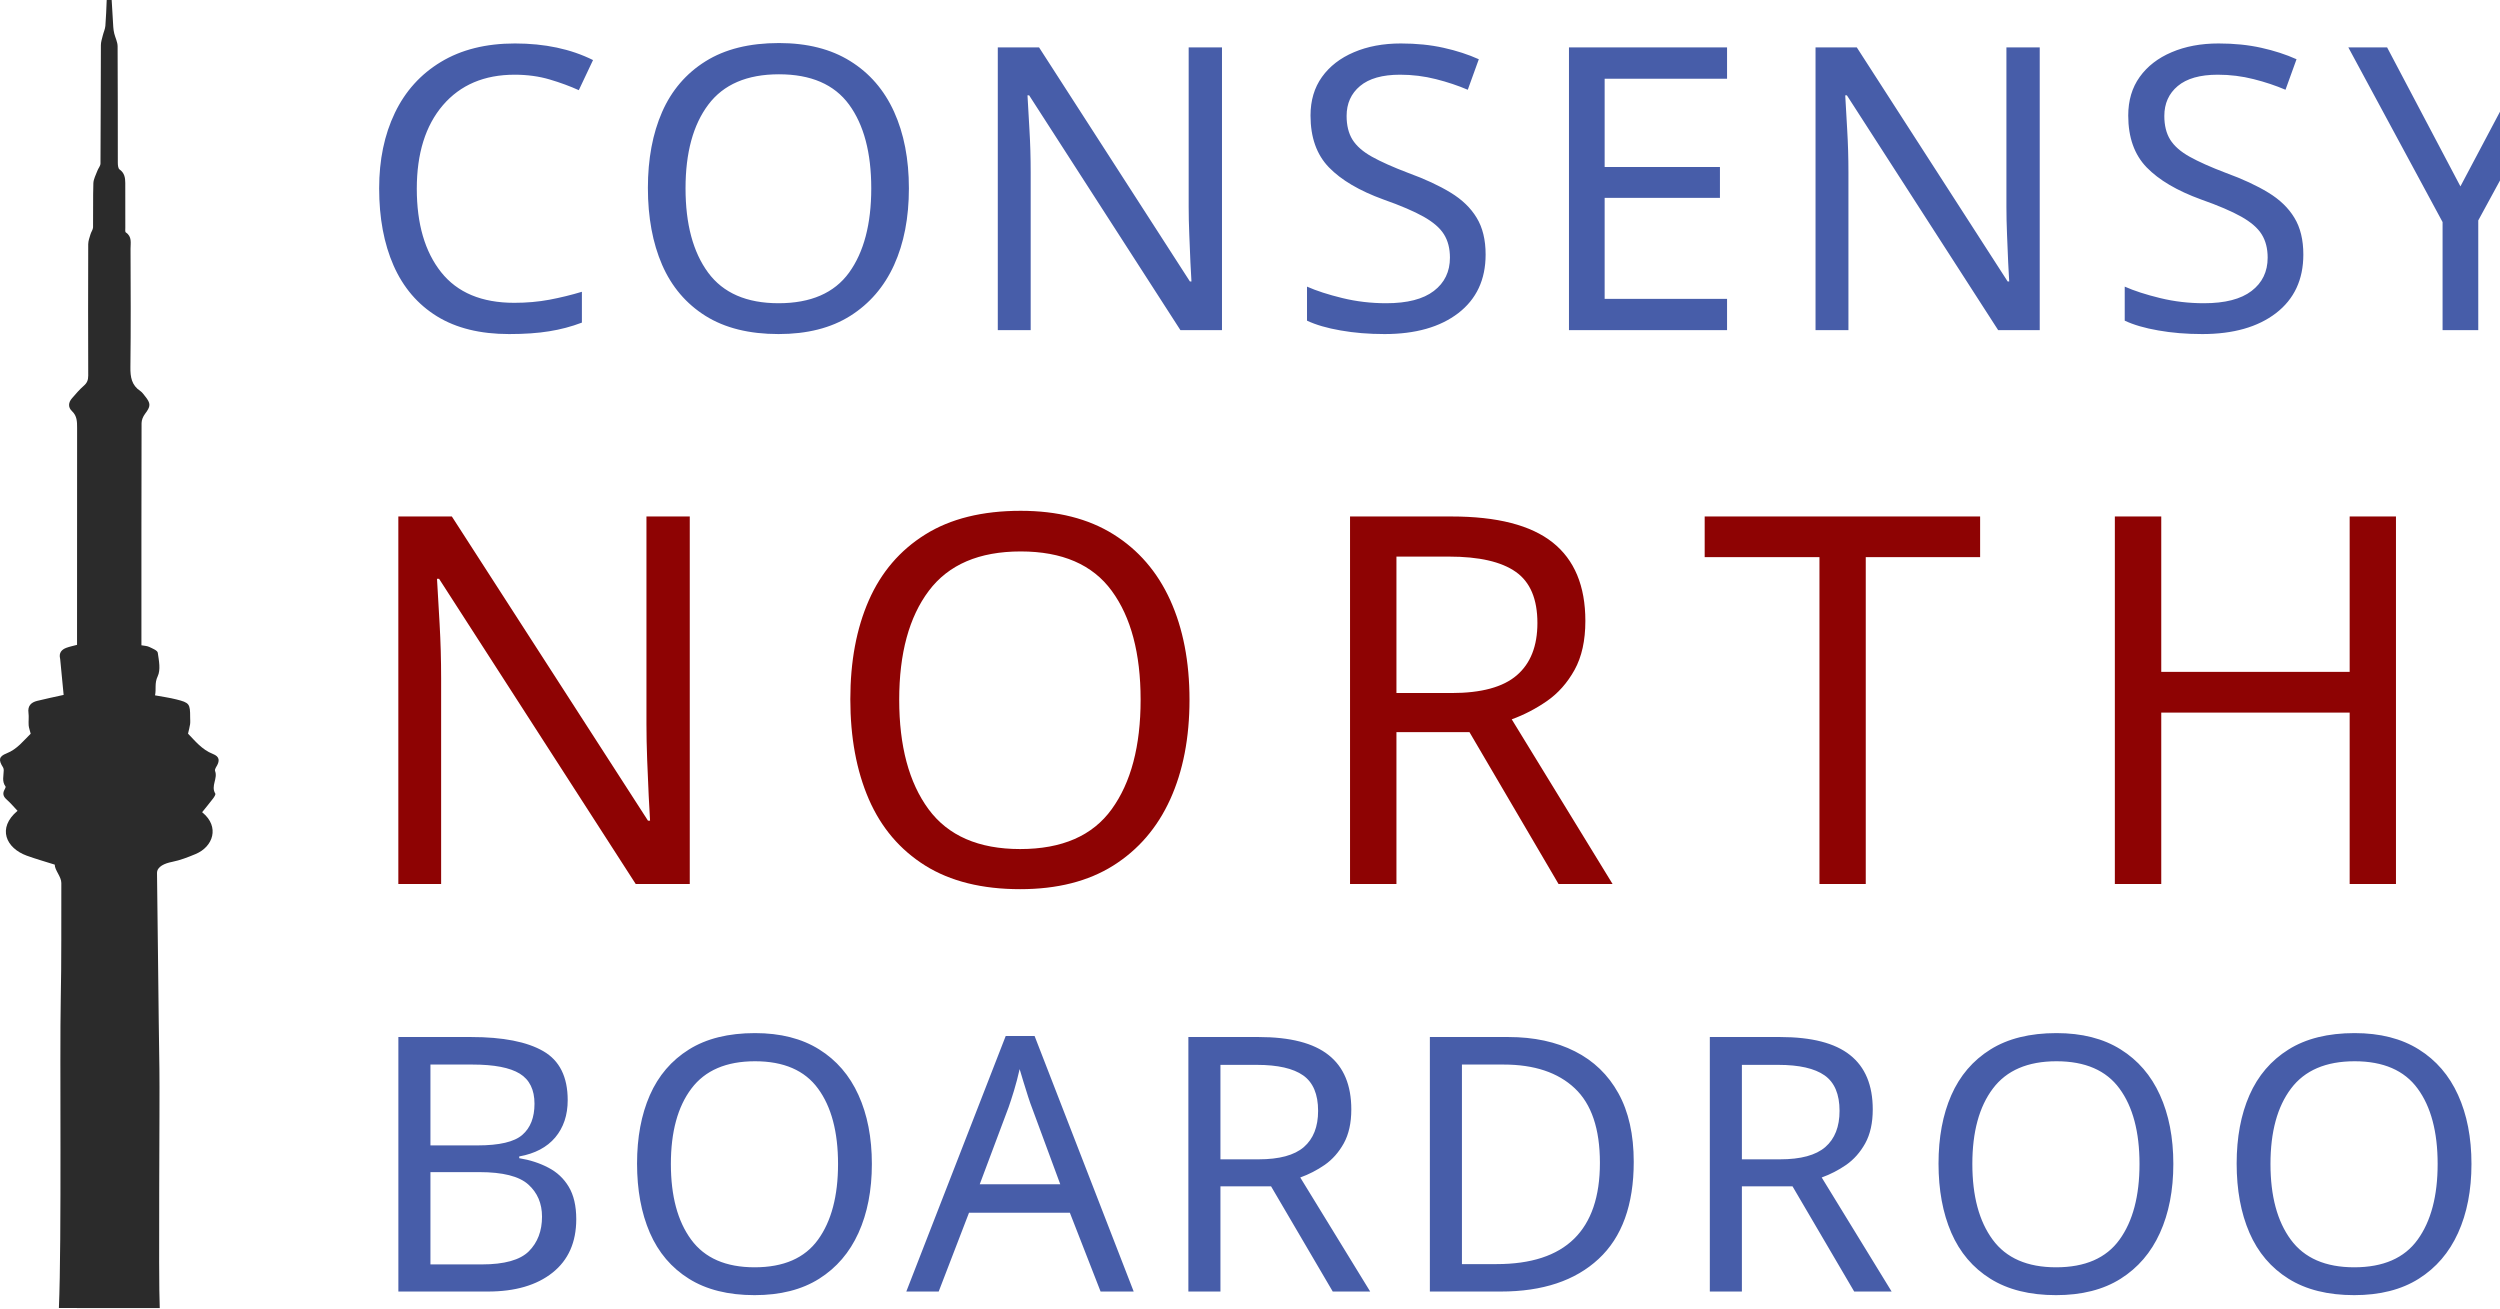
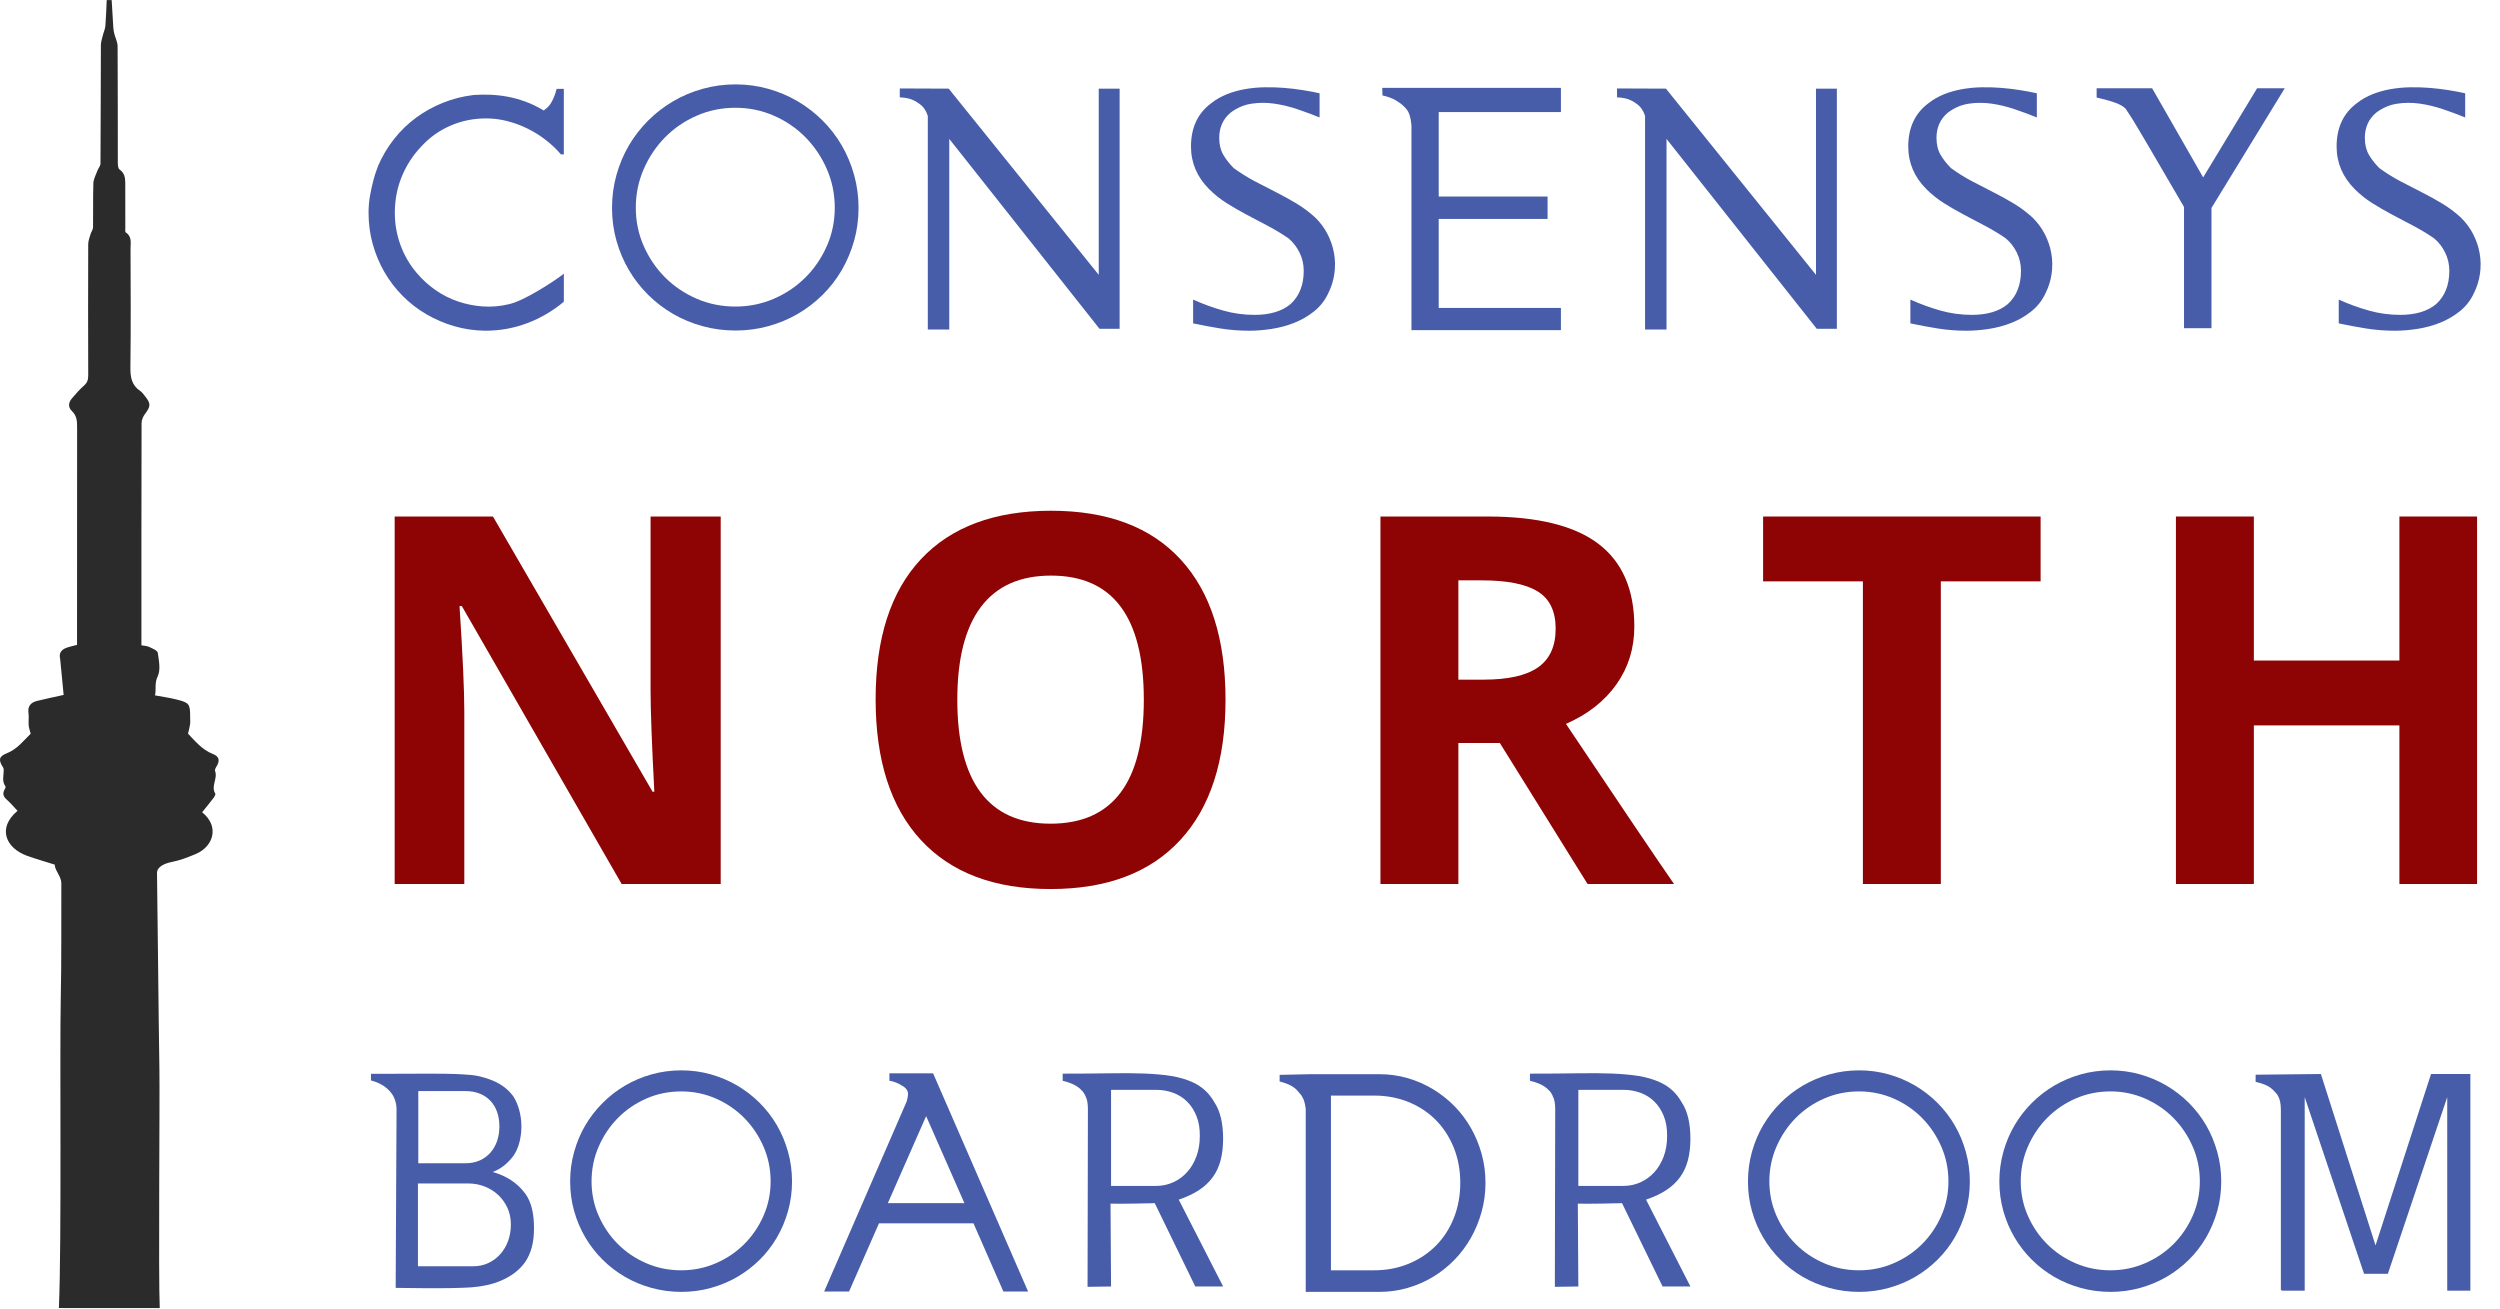
<svg xmlns="http://www.w3.org/2000/svg" version="1.1" id="Layer_1" x="0px" y="0px" width="378.793px" height="198.189px" viewBox="0 0 378.793 198.189" enable-background="new 0 0 378.793 198.189" xml:space="preserve">
-   <text transform="matrix(1 0 0 1 52.792 133.9434)" fill="#8E0303" font-family="'OpenSans-Bold'" font-size="78" letter-spacing="12">NORTH</text>
+   <g enable-background="new    ">
+     <path fill="#8E0303" d="M109.197,133.943H94.191L69.969,91.82h-0.343c0.482,7.439,0.724,12.746,0.724,15.92v26.203H59.8V78.261   h14.892l24.185,41.704h0.267c-0.381-7.236-0.571-12.353-0.571-15.349V78.261h10.626V133.943z" />
+     <path fill="#8E0303" d="M185.687,106.026c0,9.217-2.285,16.301-6.855,21.252s-11.121,7.427-19.652,7.427   s-15.082-2.476-19.652-7.427s-6.855-12.061-6.855-21.328s2.291-16.345,6.875-21.233c4.583-4.887,11.153-7.331,19.709-7.331   c8.556,0,15.101,2.463,19.633,7.389S185.687,96.784,185.687,106.026z M145.049,106.026c0,6.221,1.181,10.905,3.542,14.054   s5.89,4.723,10.588,4.723c9.42,0,14.13-6.259,14.13-18.776c0-12.543-4.685-18.814-14.054-18.814c-4.698,0-8.24,1.581-10.626,4.741   C146.243,95.115,145.049,99.805,145.049,106.026z" />
+     <path fill="#8E0303" d="M220.968,112.577v21.366h-11.807V78.261h16.225c7.565,0,13.165,1.378,16.796,4.133   s5.446,6.938,5.446,12.549c0,3.275-0.901,6.189-2.704,8.74c-1.803,2.553-4.355,4.552-7.655,5.999   c8.379,12.518,13.838,20.604,16.377,24.261h-13.102l-13.292-21.366H220.968z M220.968,102.979h3.809   c3.732,0,6.487-0.622,8.265-1.866s2.666-3.199,2.666-5.865c0-2.641-0.908-4.52-2.723-5.637c-1.816-1.117-4.628-1.676-8.437-1.676   h-3.58V102.979z" />
+     <path fill="#8E0303" d="M294.067,133.943h-11.807V88.088h-15.12v-9.826h42.047v9.826h-15.12V133.943z" />
+     <path fill="#8E0303" d="M375.317,133.943H363.55v-24.032h-22.052v24.032h-11.807V78.261h11.807v21.823h22.052V78.261h11.768   V133.943z" />
+   </g>
  <g>
-     <path fill="#2B2B2B" d="M8.923,198.189c0.438-10.178,0.108-38.386,0.283-46.833c0.123-5.854,0.064-11.714,0.086-17.571   c0.001-0.962-0.999-1.924-0.999-2.779c-1.518-0.483-2.899-0.869-4.247-1.36c-3.112-1.134-4.537-4.161-1.389-6.794   c-0.545-0.57-1.058-1.186-1.648-1.709c-0.5-0.443-0.653-0.881-0.332-1.48c0.083-0.153,0.221-0.414,0.163-0.495   c-0.58-0.769-0.285-1.62-0.274-2.443c0.001-0.149-0.022-0.323-0.099-0.445c-0.719-1.115-0.66-1.663,0.526-2.129   c1.635-0.642,2.614-1.979,3.656-2.981c-0.128-0.522-0.277-0.898-0.307-1.278c-0.044-0.625,0.057-1.263-0.027-1.88   c-0.145-1.063,0.395-1.587,1.313-1.817c1.294-0.321,2.598-0.587,4.014-0.905c-0.172-1.786-0.349-3.62-0.526-5.453   c-0.002-0.033-0.012-0.061-0.019-0.092c-0.186-0.834,0.24-1.324,0.959-1.592c0.515-0.189,1.06-0.296,1.617-0.446   c0-0.438,0-0.812,0-1.187c0-10.555-0.005-21.111,0.01-31.668c0-0.952-0.001-1.832-0.779-2.563c-0.622-0.587-0.545-1.31-0.002-1.936   c0.572-0.659,1.143-1.335,1.798-1.907c0.5-0.432,0.669-0.877,0.667-1.526c-0.023-6.64-0.023-13.281,0-19.92   c0.002-0.506,0.205-1.018,0.349-1.514c0.103-0.36,0.378-0.697,0.383-1.043c0.037-2.225-0.025-4.45,0.048-6.672   c0.022-0.641,0.378-1.275,0.608-1.901c0.139-0.374,0.466-0.725,0.47-1.089c0.039-5.98,0.033-11.963,0.061-17.944   c0.002-0.482,0.167-0.966,0.284-1.446c0.121-0.496,0.355-0.979,0.397-1.479c0.109-1.298,0.14-2.604,0.2-3.908   c0.251,0,0.502,0,0.753,0C17,1.364,17.075,2.729,17.163,4.09c0.023,0.334,0.071,0.67,0.151,0.996   c0.16,0.642,0.501,1.277,0.505,1.923c0.04,5.886,0.02,11.773,0.033,17.661c0.003,0.344,0.042,0.849,0.26,1.003   c0.752,0.527,0.867,1.257,0.869,2.056c0.008,2.255,0.002,4.512,0.006,6.765c0.002,0.249-0.052,0.637,0.077,0.722   c0.966,0.631,0.711,1.604,0.715,2.47c0.02,5.982,0.057,11.967-0.021,17.947c-0.021,1.507,0.185,2.739,1.511,3.619   c0.276,0.185,0.477,0.495,0.695,0.76c0.917,1.132,0.881,1.544,0.005,2.704c-0.29,0.38-0.518,0.923-0.519,1.394   c-0.029,10.9-0.022,21.799-0.022,32.697c0,0.307,0,0.612,0,0.965c0.439,0.084,0.839,0.084,1.16,0.238   c0.489,0.238,1.265,0.532,1.318,0.893c0.174,1.186,0.458,2.593-0.014,3.57c-0.511,1.06-0.194,1.962-0.404,2.883   c1.143,0.212,2.195,0.357,3.22,0.614c2.003,0.501,2.104,0.665,2.104,2.726c0,0.345,0.038,0.696-0.009,1.033   c-0.063,0.448-0.191,0.889-0.315,1.432c1.066,1.09,2.098,2.417,3.758,3.071c1.053,0.415,1.11,1.049,0.462,2.062   c-0.092,0.146-0.177,0.382-0.122,0.52c0.446,1.137-0.673,2.281,0.033,3.425c0.08,0.132-0.156,0.511-0.316,0.724   c-0.537,0.706-1.105,1.387-1.681,2.106c-0.11-0.082-0.006-0.012,0.091,0.068c2.575,2.142,1.605,5.152-1.092,6.271   c-1.15,0.48-2.331,0.938-3.543,1.18c-1.067,0.211-2.303,0.691-2.288,1.699c0.144,9.892,0.206,19.786,0.362,29.673   c0.075,4.693-0.168,31.547,0.053,36.231" />
+     <path fill="#2B2B2B" d="M8.923,198.189c0.438-10.179,0.108-38.387,0.283-46.833c0.123-5.854,0.064-11.714,0.086-17.571   c0.001-0.962-0.999-1.924-0.999-2.779c-1.518-0.482-2.899-0.869-4.247-1.359c-3.112-1.135-4.537-4.161-1.389-6.794   c-0.545-0.57-1.058-1.187-1.648-1.709c-0.5-0.443-0.653-0.882-0.332-1.48c0.083-0.153,0.221-0.414,0.163-0.495   c-0.58-0.769-0.285-1.62-0.274-2.442c0.001-0.149-0.022-0.323-0.099-0.445c-0.719-1.115-0.66-1.663,0.526-2.129   c1.635-0.643,2.614-1.979,3.656-2.981c-0.128-0.521-0.277-0.897-0.307-1.277c-0.044-0.625,0.057-1.264-0.027-1.881   c-0.145-1.062,0.395-1.587,1.313-1.816c1.294-0.321,2.598-0.587,4.014-0.905c-0.172-1.786-0.349-3.62-0.526-5.453   c-0.002-0.033-0.012-0.061-0.019-0.092c-0.186-0.834,0.24-1.324,0.959-1.592c0.515-0.189,1.06-0.296,1.617-0.446   c0-0.438,0-0.812,0-1.187c0-10.556-0.005-21.111,0.01-31.668c0-0.952-0.001-1.832-0.779-2.563c-0.622-0.587-0.545-1.31-0.002-1.936   c0.572-0.659,1.143-1.335,1.798-1.907c0.5-0.432,0.669-0.877,0.667-1.526c-0.023-6.64-0.023-13.28,0-19.92   c0.002-0.506,0.205-1.018,0.349-1.514c0.103-0.36,0.378-0.697,0.383-1.043c0.037-2.226-0.025-4.45,0.048-6.672   c0.022-0.642,0.378-1.275,0.608-1.901c0.139-0.374,0.466-0.725,0.47-1.089c0.039-5.98,0.033-11.963,0.061-17.944   c0.002-0.481,0.167-0.966,0.284-1.445c0.121-0.496,0.355-0.979,0.397-1.479c0.109-1.298,0.14-2.604,0.2-3.908   c0.251,0,0.502,0,0.753,0c0.08,1.36,0.155,2.726,0.243,4.086c0.023,0.334,0.071,0.67,0.151,0.996   c0.16,0.643,0.501,1.277,0.505,1.923c0.04,5.887,0.02,11.773,0.033,17.661c0.003,0.345,0.042,0.85,0.26,1.003   c0.752,0.527,0.867,1.258,0.869,2.057c0.008,2.255,0.002,4.512,0.006,6.765c0.002,0.249-0.052,0.637,0.077,0.722   c0.966,0.632,0.711,1.604,0.715,2.471c0.02,5.981,0.057,11.967-0.021,17.946c-0.021,1.508,0.185,2.739,1.511,3.619   c0.276,0.186,0.477,0.495,0.695,0.761c0.917,1.132,0.881,1.544,0.005,2.703c-0.29,0.381-0.518,0.924-0.519,1.395   c-0.029,10.899-0.022,21.799-0.022,32.697c0,0.307,0,0.611,0,0.965c0.439,0.084,0.839,0.084,1.16,0.237   c0.489,0.238,1.265,0.532,1.318,0.894c0.174,1.186,0.458,2.593-0.014,3.57c-0.511,1.06-0.194,1.962-0.404,2.883   c1.143,0.212,2.195,0.356,3.22,0.613c2.003,0.502,2.104,0.665,2.104,2.727c0,0.345,0.038,0.696-0.009,1.033   c-0.063,0.447-0.191,0.889-0.315,1.432c1.066,1.09,2.098,2.417,3.758,3.071c1.053,0.415,1.11,1.049,0.462,2.062   c-0.092,0.146-0.177,0.382-0.122,0.521c0.446,1.137-0.673,2.28,0.033,3.425c0.08,0.132-0.156,0.511-0.316,0.724   c-0.537,0.706-1.105,1.388-1.681,2.106c-0.11-0.082-0.006-0.012,0.091,0.067c2.575,2.143,1.605,5.152-1.092,6.271   c-1.15,0.48-2.331,0.938-3.543,1.18c-1.067,0.211-2.303,0.691-2.288,1.699c0.144,9.892,0.206,19.786,0.362,29.673   c0.075,4.693-0.168,31.547,0.053,36.231" />
  </g>
-   <text transform="matrix(1 0 0 1 55.1255 195.6895)" fill="#475DA9" font-family="'Nooa-SemiReg'" font-size="54" letter-spacing="3">BOARDROOM</text>
-   <text transform="matrix(1 0 0 1 53.792 50.0225)" fill="#475DA9" font-family="'Nooa-SemiReg'" font-size="60" letter-spacing="4">CONSENSYS</text>
+   <g enable-background="new    ">
+     <path fill="#475DA9" d="M74.637,177.575c0.984,0.264,1.902,0.668,2.755,1.213c0.853,0.545,1.595,1.248,2.228,2.109   c0.457,0.65,0.787,1.406,0.989,2.268c0.202,0.861,0.303,1.837,0.303,2.927c0,1.107-0.115,2.079-0.343,2.914   c-0.229,0.835-0.563,1.577-1.002,2.228c-0.458,0.633-0.993,1.178-1.608,1.635c-0.616,0.457-1.279,0.84-1.991,1.147   s-1.459,0.545-2.241,0.711c-0.782,0.168-1.56,0.277-2.333,0.33c-0.387,0.018-0.835,0.039-1.345,0.066   c-0.51,0.025-1.183,0.044-2.017,0.053c-0.835,0.009-1.898,0.013-3.19,0.013s-2.923-0.018-4.891-0.053l0.132-26.974   c0-1.16-0.356-2.118-1.068-2.874s-1.648-1.283-2.808-1.582v-1.002c1.934,0,3.603-0.004,5.01-0.013   c1.406-0.009,2.614-0.014,3.625-0.014c1.011,0,1.846,0.005,2.505,0.014s1.213,0.021,1.661,0.039s0.808,0.035,1.081,0.053   c0.272,0.018,0.523,0.035,0.751,0.053c0.686,0.035,1.349,0.132,1.991,0.29c0.642,0.158,1.279,0.369,1.912,0.633   c0.615,0.264,1.182,0.593,1.701,0.989c0.518,0.395,0.971,0.865,1.358,1.41c0.369,0.58,0.659,1.257,0.87,2.03s0.32,1.573,0.33,2.399   c0.009,0.826-0.088,1.644-0.29,2.452c-0.202,0.809-0.514,1.512-0.936,2.109c-0.405,0.545-0.87,1.028-1.397,1.45   S75.27,177.346,74.637,177.575z M71.658,191.866c0.844,0,1.617-0.162,2.32-0.487c0.703-0.325,1.309-0.773,1.819-1.346   c0.51-0.57,0.905-1.238,1.187-2.004c0.281-0.764,0.422-1.604,0.422-2.518c0-0.896-0.171-1.723-0.514-2.479s-0.809-1.41-1.397-1.965   c-0.589-0.553-1.275-0.983-2.057-1.291c-0.782-0.308-1.622-0.462-2.518-0.462h-7.594v12.551H71.658z M63.378,176.257h7.066   c0.844,0,1.586-0.141,2.228-0.422c0.642-0.281,1.187-0.677,1.635-1.187s0.787-1.103,1.015-1.779   c0.228-0.677,0.343-1.402,0.343-2.176c0-0.809-0.115-1.543-0.343-2.201c-0.229-0.66-0.567-1.227-1.015-1.701   s-0.993-0.839-1.635-1.094c-0.642-0.255-1.384-0.383-2.228-0.383h-7.066V176.257z" />
+     <path fill="#475DA9" d="M103.25,162.177c1.53,0,3.012,0.202,4.446,0.606c1.434,0.403,2.771,0.971,4.011,1.699   c1.24,0.729,2.37,1.603,3.391,2.621c1.021,1.02,1.891,2.147,2.613,3.386c0.721,1.238,1.284,2.582,1.688,4.031   c0.405,1.449,0.607,2.946,0.607,4.491c0,1.563-0.202,3.062-0.607,4.492c-0.404,1.432-0.968,2.767-1.688,4.005   c-0.722,1.238-1.592,2.362-2.613,3.372c-1.021,1.011-2.151,1.875-3.391,2.596c-1.24,0.72-2.578,1.277-4.011,1.673   c-1.434,0.396-2.916,0.593-4.446,0.593c-1.565,0-3.07-0.197-4.513-0.593c-1.442-0.396-2.784-0.953-4.024-1.673   c-1.24-0.721-2.371-1.585-3.391-2.596c-1.021-1.01-1.896-2.134-2.626-3.372c-0.73-1.238-1.297-2.573-1.702-4.005   c-0.405-1.431-0.607-2.929-0.607-4.492c0-1.545,0.202-3.042,0.607-4.491c0.404-1.449,0.972-2.793,1.702-4.031   c0.73-1.238,1.605-2.366,2.626-3.386c1.02-1.019,2.15-1.892,3.391-2.621c1.24-0.729,2.582-1.296,4.024-1.699   C100.18,162.379,101.684,162.177,103.25,162.177z M103.223,192.472c1.847,0,3.594-0.355,5.239-1.068   c1.645-0.711,3.079-1.678,4.302-2.9c1.223-1.221,2.195-2.649,2.916-4.284c0.722-1.635,1.083-3.375,1.083-5.221   c0-1.863-0.361-3.621-1.083-5.273c-0.721-1.652-1.693-3.099-2.916-4.337c-1.223-1.24-2.657-2.22-4.302-2.94   s-3.392-1.081-5.239-1.081c-1.883,0-3.647,0.36-5.292,1.081s-3.079,1.7-4.302,2.94c-1.223,1.238-2.195,2.685-2.917,4.337   c-0.722,1.652-1.082,3.41-1.082,5.273c0,1.846,0.36,3.586,1.082,5.221c0.721,1.635,1.693,3.063,2.917,4.284   c1.223,1.223,2.657,2.189,4.302,2.9C99.576,192.117,101.34,192.472,103.223,192.472z" />
+     <path fill="#475DA9" d="M155.776,195.689h-3.744l-4.535-10.336H133.18l-4.535,10.336h-3.771l12.524-28.846   c0.053-0.229,0.096-0.431,0.132-0.606c0.035-0.176,0.053-0.325,0.053-0.448c0-0.562-0.334-1.011-1.002-1.345   c-0.211-0.141-0.426-0.255-0.646-0.343c-0.22-0.088-0.409-0.158-0.567-0.211c-0.211-0.07-0.413-0.114-0.606-0.132v-1.134h4.456   h2.162L155.776,195.689z M146.126,182.295l-5.801-13.184l-5.801,13.184H146.126z" />
+     <path fill="#475DA9" d="M185.325,194.925h-4.219l-6.144-12.63c-0.176,0.018-0.405,0.026-0.686,0.026   c-0.281,0-0.593,0.005-0.936,0.013c-0.343,0.01-0.712,0.019-1.107,0.027s-0.778,0.013-1.147,0.013   c-0.879,0.018-1.819,0.018-2.821,0l0.079,12.551l-3.56,0.053l0.053-26.868c0-0.721-0.075-1.283-0.224-1.688   c-0.149-0.404-0.321-0.738-0.514-1.002c-0.123-0.123-0.255-0.255-0.396-0.396c-0.141-0.141-0.326-0.285-0.554-0.435   c-0.229-0.149-0.514-0.295-0.857-0.436s-0.769-0.272-1.279-0.396v-1.081c2.725,0,5.098-0.018,7.119-0.053   c2.021-0.035,3.797-0.021,5.326,0.039c1.529,0.062,2.87,0.186,4.021,0.369c1.151,0.186,2.219,0.497,3.204,0.937   c0.703,0.316,1.332,0.726,1.885,1.226c0.554,0.502,1.032,1.112,1.437,1.833c0.439,0.65,0.769,1.441,0.989,2.373   c0.22,0.932,0.33,1.969,0.33,3.111c0,1.23-0.128,2.329-0.382,3.296c-0.255,0.967-0.655,1.824-1.2,2.57   c-0.545,0.748-1.239,1.398-2.083,1.951c-0.844,0.555-1.863,1.033-3.059,1.438L185.325,194.925z M175.2,179.684   c0.896,0,1.744-0.18,2.544-0.54c0.8-0.36,1.499-0.866,2.096-1.517c0.597-0.65,1.072-1.441,1.424-2.373   c0.352-0.932,0.527-1.969,0.527-3.111c0.017-1.143-0.149-2.153-0.501-3.032c-0.352-0.879-0.827-1.612-1.424-2.201   c-0.598-0.589-1.301-1.033-2.109-1.332c-0.809-0.299-1.661-0.448-2.558-0.448h-6.855v14.555H175.2z" />
+     <path fill="#475DA9" d="M208.967,162.757c1.493,0,2.926,0.198,4.297,0.593c1.371,0.396,2.654,0.954,3.85,1.675   s2.281,1.578,3.257,2.571s1.81,2.101,2.505,3.322c0.694,1.222,1.234,2.531,1.621,3.928c0.387,1.398,0.58,2.853,0.58,4.364   s-0.193,2.971-0.58,4.377s-0.927,2.725-1.621,3.955c-0.695,1.23-1.529,2.347-2.505,3.349s-2.062,1.863-3.257,2.584   s-2.479,1.279-3.85,1.674c-1.371,0.396-2.804,0.594-4.297,0.594H197.84v-27.686c-0.07-0.633-0.186-1.134-0.344-1.503   s-0.342-0.659-0.553-0.87c-0.123-0.141-0.247-0.285-0.369-0.436c-0.123-0.148-0.3-0.307-0.527-0.475   c-0.229-0.166-0.511-0.324-0.844-0.475c-0.334-0.148-0.774-0.294-1.318-0.435v-1.002l4.719-0.105h0.133H208.967z M208.201,192.472   c1.881,0,3.621-0.33,5.221-0.988c1.6-0.66,2.98-1.573,4.141-2.742s2.064-2.566,2.715-4.193c0.65-1.625,0.977-3.405,0.977-5.339   c0-1.916-0.326-3.683-0.977-5.3s-1.555-3.015-2.715-4.192s-2.541-2.092-4.141-2.742s-3.34-0.976-5.221-0.976h-6.539v20.725v5.748   H208.201z" />
+     <path fill="#475DA9" d="M256.128,194.925h-4.219l-6.144-12.63c-0.176,0.018-0.404,0.026-0.686,0.026s-0.594,0.005-0.936,0.013   c-0.344,0.01-0.713,0.019-1.107,0.027c-0.396,0.009-0.778,0.013-1.147,0.013c-0.88,0.018-1.819,0.018-2.821,0l0.079,12.551   l-3.56,0.053l0.053-26.868c0-0.721-0.075-1.283-0.225-1.688c-0.148-0.404-0.32-0.738-0.514-1.002   c-0.123-0.123-0.255-0.255-0.396-0.396c-0.142-0.141-0.325-0.285-0.554-0.435s-0.514-0.295-0.857-0.436   c-0.342-0.141-0.769-0.272-1.278-0.396v-1.081c2.725,0,5.098-0.018,7.119-0.053c2.021-0.035,3.797-0.021,5.326,0.039   c1.529,0.062,2.87,0.186,4.021,0.369c1.151,0.186,2.219,0.497,3.204,0.937c0.702,0.316,1.331,0.726,1.886,1.226   c0.553,0.502,1.031,1.112,1.437,1.833c0.438,0.65,0.769,1.441,0.989,2.373c0.219,0.932,0.329,1.969,0.329,3.111   c0,1.23-0.128,2.329-0.382,3.296c-0.256,0.967-0.656,1.824-1.2,2.57c-0.545,0.748-1.239,1.398-2.083,1.951   c-0.844,0.555-1.863,1.033-3.059,1.438L256.128,194.925z M246.003,179.684c0.896,0,1.744-0.18,2.544-0.54   c0.801-0.36,1.499-0.866,2.097-1.517c0.597-0.65,1.071-1.441,1.424-2.373c0.352-0.932,0.527-1.969,0.527-3.111   c0.017-1.143-0.149-2.153-0.501-3.032s-0.826-1.612-1.424-2.201s-1.301-1.033-2.109-1.332s-1.661-0.448-2.558-0.448h-6.855v14.555   H246.003z" />
+     <path fill="#475DA9" d="M281.707,162.177c1.531,0,3.013,0.202,4.447,0.606c1.434,0.403,2.771,0.971,4.011,1.699   c1.239,0.729,2.37,1.603,3.391,2.621c1.021,1.02,1.892,2.147,2.612,3.386s1.285,2.582,1.689,4.031s0.606,2.946,0.606,4.491   c0,1.563-0.202,3.062-0.606,4.492c-0.404,1.432-0.969,2.767-1.689,4.005s-1.592,2.362-2.612,3.372   c-1.021,1.011-2.151,1.875-3.391,2.596c-1.24,0.72-2.577,1.277-4.011,1.673c-1.435,0.396-2.916,0.593-4.447,0.593   c-1.564,0-3.069-0.197-4.512-0.593c-1.443-0.396-2.785-0.953-4.024-1.673c-1.24-0.721-2.37-1.585-3.391-2.596   c-1.021-1.01-1.896-2.134-2.626-3.372s-1.297-2.573-1.701-4.005c-0.405-1.431-0.607-2.929-0.607-4.492   c0-1.545,0.202-3.042,0.607-4.491c0.404-1.449,0.971-2.793,1.701-4.031s1.605-2.366,2.626-3.386   c1.021-1.019,2.15-1.892,3.391-2.621c1.239-0.729,2.581-1.296,4.024-1.699C278.638,162.379,280.143,162.177,281.707,162.177z    M281.682,192.472c1.847,0,3.594-0.355,5.238-1.068c1.645-0.711,3.079-1.678,4.303-2.9c1.223-1.221,2.194-2.649,2.916-4.284   c0.721-1.635,1.082-3.375,1.082-5.221c0-1.863-0.361-3.621-1.082-5.273c-0.722-1.652-1.693-3.099-2.916-4.337   c-1.224-1.24-2.658-2.22-4.303-2.94s-3.392-1.081-5.238-1.081c-1.883,0-3.647,0.36-5.293,1.081c-1.645,0.721-3.078,1.7-4.301,2.94   c-1.224,1.238-2.195,2.685-2.917,4.337s-1.082,3.41-1.082,5.273c0,1.846,0.36,3.586,1.082,5.221s1.693,3.063,2.917,4.284   c1.223,1.223,2.656,2.189,4.301,2.9C278.034,192.117,279.799,192.472,281.682,192.472z" />
+     <path fill="#475DA9" d="M319.799,162.177c1.53,0,3.012,0.202,4.446,0.606c1.434,0.403,2.771,0.971,4.011,1.699   c1.24,0.729,2.371,1.603,3.391,2.621c1.021,1.02,1.892,2.147,2.613,3.386c0.721,1.238,1.284,2.582,1.688,4.031   c0.405,1.449,0.606,2.946,0.606,4.491c0,1.563-0.201,3.062-0.606,4.492c-0.404,1.432-0.968,2.767-1.688,4.005   c-0.722,1.238-1.592,2.362-2.613,3.372c-1.02,1.011-2.15,1.875-3.391,2.596c-1.24,0.72-2.577,1.277-4.011,1.673   c-1.435,0.396-2.916,0.593-4.446,0.593c-1.565,0-3.07-0.197-4.513-0.593s-2.784-0.953-4.024-1.673   c-1.24-0.721-2.37-1.585-3.391-2.596c-1.02-1.01-1.895-2.134-2.625-3.372s-1.298-2.573-1.702-4.005   c-0.405-1.431-0.606-2.929-0.606-4.492c0-1.545,0.201-3.042,0.606-4.491c0.404-1.449,0.972-2.793,1.702-4.031   s1.605-2.366,2.625-3.386c1.021-1.019,2.15-1.892,3.391-2.621c1.24-0.729,2.582-1.296,4.024-1.699   C316.729,162.379,318.233,162.177,319.799,162.177z M319.772,192.472c1.847,0,3.594-0.355,5.239-1.068   c1.645-0.711,3.078-1.678,4.302-2.9c1.223-1.221,2.194-2.649,2.916-4.284s1.083-3.375,1.083-5.221c0-1.863-0.361-3.621-1.083-5.273   s-1.693-3.099-2.916-4.337c-1.224-1.24-2.657-2.22-4.302-2.94c-1.646-0.721-3.393-1.081-5.239-1.081   c-1.883,0-3.647,0.36-5.292,1.081s-3.079,1.7-4.302,2.94c-1.224,1.238-2.195,2.685-2.917,4.337   c-0.721,1.652-1.082,3.41-1.082,5.273c0,1.846,0.361,3.586,1.082,5.221c0.722,1.635,1.693,3.063,2.917,4.284   c1.223,1.223,2.657,2.189,4.302,2.9C316.125,192.117,317.89,192.472,319.772,192.472z" />
+     <path fill="#475DA9" d="M374.303,162.73v32.827h-3.506v-29.32L361.805,193h-3.611l-8.992-26.763v10.441v9.782v9.097h-3.506v-0.105   h-0.105v-27.158c0-0.738-0.07-1.313-0.211-1.728c-0.142-0.412-0.326-0.742-0.555-0.988c-0.123-0.123-0.254-0.259-0.395-0.408   c-0.142-0.149-0.321-0.299-0.541-0.449c-0.221-0.148-0.501-0.289-0.844-0.422c-0.343-0.131-0.77-0.259-1.279-0.382v-1.081   l9.889-0.105l8.279,25.972l8.41-25.972H374.303z" />
+   </g>
+   <g enable-background="new    ">
+     <path fill="#475DA9" d="M63.138,41.35c0.839,0.996,1.792,1.865,2.856,2.607c1.064,0.742,2.207,1.318,3.428,1.729   c1.22,0.41,2.476,0.659,3.765,0.747s2.588-0.024,3.896-0.337c0.605-0.137,1.293-0.391,2.065-0.762   c0.771-0.371,1.538-0.781,2.3-1.23s1.499-0.908,2.212-1.377c0.713-0.469,1.304-0.889,1.772-1.26v4.248   c-1.68,1.406-3.53,2.49-5.552,3.252s-4.136,1.143-6.343,1.143c-1.641-0.02-3.213-0.249-4.717-0.688   c-1.504-0.439-2.915-1.045-4.233-1.816s-2.515-1.699-3.589-2.783c-1.074-1.084-1.992-2.285-2.754-3.604s-1.353-2.734-1.772-4.248   c-0.42-1.514-0.63-3.091-0.63-4.731c0-0.938,0.078-1.826,0.234-2.666c0.156-0.84,0.322-1.592,0.498-2.256s0.341-1.191,0.498-1.582   c0.156-0.391,0.234-0.605,0.234-0.645c0.625-1.445,1.425-2.788,2.402-4.028c0.977-1.24,2.09-2.319,3.34-3.237   c1.25-0.918,2.607-1.67,4.072-2.256s2.998-0.977,4.6-1.172c0.781-0.059,1.611-0.073,2.49-0.044s1.772,0.127,2.681,0.293   s1.826,0.42,2.754,0.762c0.927,0.342,1.841,0.786,2.739,1.333c0.156-0.117,0.322-0.249,0.498-0.396s0.341-0.337,0.498-0.571   c0.156-0.234,0.317-0.532,0.483-0.894c0.166-0.361,0.327-0.835,0.483-1.421h1.084v9.932h-0.439c-0.664-0.781-1.431-1.509-2.3-2.183   c-0.869-0.674-1.792-1.25-2.769-1.729c-0.977-0.479-1.992-0.854-3.047-1.128s-2.12-0.41-3.193-0.41   c-1.953,0-3.775,0.371-5.464,1.113c-1.689,0.742-3.149,1.787-4.38,3.135c-1.27,1.328-2.256,2.847-2.959,4.556   s-1.055,3.54-1.055,5.493c0,1.699,0.288,3.335,0.864,4.907C61.267,38.719,62.083,40.12,63.138,41.35z" />
+     <path fill="#475DA9" d="M111.468,12.786c1.7,0,3.347,0.225,4.94,0.674c1.593,0.448,3.079,1.078,4.457,1.888   c1.378,0.811,2.634,1.781,3.768,2.913c1.133,1.132,2.101,2.386,2.902,3.762s1.427,2.869,1.876,4.479   c0.45,1.61,0.674,3.273,0.674,4.991c0,1.736-0.225,3.4-0.674,4.991s-1.075,3.073-1.876,4.449c-0.801,1.377-1.769,2.625-2.902,3.747   c-1.134,1.123-2.39,2.083-3.768,2.884c-1.378,0.8-2.864,1.42-4.457,1.858c-1.593,0.439-3.24,0.659-4.94,0.659   c-1.739,0-3.411-0.22-5.014-0.659c-1.604-0.438-3.094-1.059-4.472-1.858c-1.378-0.801-2.634-1.761-3.768-2.884   c-1.134-1.122-2.106-2.37-2.917-3.747c-0.812-1.376-1.441-2.858-1.891-4.449s-0.674-3.255-0.674-4.991   c0-1.718,0.225-3.381,0.674-4.991c0.45-1.609,1.08-3.103,1.891-4.479c0.811-1.376,1.783-2.63,2.917-3.762s2.39-2.103,3.768-2.913   c1.378-0.81,2.868-1.439,4.472-1.888C108.057,13.01,109.729,12.786,111.468,12.786z M111.438,46.448   c2.053,0,3.993-0.396,5.821-1.187c1.828-0.791,3.421-1.865,4.78-3.223c1.358-1.357,2.439-2.944,3.24-4.761   c0.802-1.816,1.203-3.75,1.203-5.801c0-2.07-0.401-4.023-1.203-5.859c-0.801-1.836-1.882-3.442-3.24-4.819   c-1.359-1.377-2.952-2.466-4.78-3.267c-1.828-0.801-3.768-1.201-5.821-1.201c-2.092,0-4.052,0.4-5.88,1.201   c-1.828,0.801-3.421,1.89-4.78,3.267c-1.358,1.377-2.439,2.983-3.24,4.819c-0.802,1.836-1.202,3.789-1.202,5.859   c0,2.051,0.4,3.984,1.202,5.801c0.801,1.816,1.882,3.403,3.24,4.761c1.359,1.357,2.952,2.432,4.78,3.223   C107.386,46.052,109.347,46.448,111.438,46.448z" />
+     <path fill="#475DA9" d="M169.642,49.817h-3.047l-22.764-28.77v28.887h-3.252V17.591c-0.137-0.488-0.371-0.938-0.703-1.348   c-0.293-0.332-0.723-0.654-1.289-0.967c-0.567-0.312-1.318-0.488-2.256-0.527v-1.348l7.412,0.029l22.734,28.213V13.43h3.164V49.817   z" />
+     <path fill="#475DA9" d="M199.939,17.796c-1.055-0.43-2.173-0.845-3.354-1.245c-1.183-0.4-2.358-0.684-3.53-0.85   s-2.324-0.161-3.457,0.015s-2.178,0.625-3.135,1.348c-0.586,0.488-1.021,1.055-1.304,1.699c-0.283,0.645-0.425,1.348-0.425,2.109   c0,1.016,0.205,1.875,0.615,2.578s0.938,1.377,1.582,2.021c1.015,0.742,2.061,1.396,3.135,1.963s2.153,1.123,3.237,1.67   s2.128,1.123,3.135,1.729c1.006,0.605,1.948,1.309,2.827,2.109c0.781,0.762,1.41,1.611,1.89,2.549   c0.479,0.938,0.806,1.909,0.981,2.915s0.19,2.026,0.044,3.062s-0.454,2.021-0.923,2.959c-0.508,1.094-1.221,2.007-2.139,2.739   s-1.919,1.313-3.003,1.743s-2.222,0.737-3.413,0.923s-2.324,0.278-3.398,0.278c-1.504,0-2.959-0.112-4.365-0.337   s-2.793-0.483-4.16-0.776v-3.604c1.523,0.684,3.051,1.24,4.585,1.67c1.533,0.43,3.11,0.645,4.731,0.645   c1.152,0,2.188-0.137,3.105-0.41s1.699-0.684,2.344-1.23c1.328-1.211,1.992-2.891,1.992-5.039c0-0.977-0.21-1.895-0.63-2.754   c-0.421-0.859-0.981-1.582-1.685-2.168c-0.996-0.684-2.031-1.309-3.105-1.875s-2.139-1.128-3.193-1.685s-2.07-1.143-3.047-1.758   c-0.977-0.615-1.865-1.323-2.666-2.124c-1.836-1.836-2.754-3.994-2.754-6.475c0-2.852,1.025-5.039,3.076-6.562   c0.722-0.566,1.519-1.021,2.388-1.362c0.869-0.342,1.777-0.596,2.725-0.762c0.947-0.166,1.923-0.259,2.93-0.278   c1.006-0.02,1.992,0.01,2.959,0.088s1.914,0.19,2.842,0.337c0.927,0.146,1.782,0.308,2.563,0.483V17.796z" />
+     <path fill="#475DA9" d="M236.507,46.653v3.369H213.86V18.997c-0.078-0.762-0.195-1.348-0.352-1.758   c-0.157-0.41-0.439-0.801-0.85-1.172c-0.274-0.273-0.664-0.562-1.172-0.864c-0.509-0.303-1.183-0.552-2.021-0.747l-0.029-1.143   h27.07v3.662h-18.516v12.803h16.494v3.398h-16.494v13.477H236.507z" />
+     <path fill="#475DA9" d="M278.318,49.817h-3.047l-22.764-28.77v28.887h-3.252V17.591c-0.137-0.488-0.371-0.938-0.703-1.348   c-0.293-0.332-0.723-0.654-1.289-0.967s-1.318-0.488-2.256-0.527v-1.348l7.412,0.029l22.734,28.213V13.43h3.164V49.817z" />
+     <path fill="#475DA9" d="M308.616,17.796c-1.055-0.43-2.173-0.845-3.354-1.245s-2.358-0.684-3.53-0.85s-2.325-0.161-3.457,0.015   c-1.133,0.176-2.179,0.625-3.135,1.348c-0.586,0.488-1.021,1.055-1.304,1.699s-0.425,1.348-0.425,2.109   c0,1.016,0.205,1.875,0.615,2.578s0.938,1.377,1.582,2.021c1.015,0.742,2.061,1.396,3.135,1.963   c1.073,0.566,2.153,1.123,3.237,1.67s2.129,1.123,3.135,1.729s1.948,1.309,2.827,2.109c0.78,0.762,1.411,1.611,1.89,2.549   s0.806,1.909,0.981,2.915s0.19,2.026,0.044,3.062s-0.454,2.021-0.923,2.959c-0.509,1.094-1.221,2.007-2.139,2.739   c-0.919,0.732-1.919,1.313-3.003,1.743s-2.223,0.737-3.413,0.923c-1.191,0.186-2.325,0.278-3.398,0.278   c-1.505,0-2.959-0.112-4.365-0.337s-2.794-0.483-4.16-0.776v-3.604c1.523,0.684,3.052,1.24,4.585,1.67s3.109,0.645,4.731,0.645   c1.152,0,2.187-0.137,3.105-0.41c0.918-0.273,1.699-0.684,2.344-1.23c1.328-1.211,1.992-2.891,1.992-5.039   c0-0.977-0.21-1.895-0.63-2.754s-0.981-1.582-1.685-2.168c-0.996-0.684-2.032-1.309-3.105-1.875   c-1.074-0.566-2.139-1.128-3.193-1.685s-2.07-1.143-3.047-1.758c-0.978-0.615-1.865-1.323-2.666-2.124   c-1.836-1.836-2.754-3.994-2.754-6.475c0-2.852,1.025-5.039,3.076-6.562c0.722-0.566,1.519-1.021,2.388-1.362   s1.777-0.596,2.725-0.762s1.924-0.259,2.93-0.278s1.992,0.01,2.959,0.088s1.914,0.19,2.842,0.337s1.782,0.308,2.563,0.483V17.796z" />
+     <path fill="#475DA9" d="M330.916,31.36c-1.211-2.07-2.251-3.853-3.119-5.347c-0.869-1.494-1.611-2.764-2.227-3.809   s-1.113-1.89-1.494-2.534s-0.699-1.172-0.953-1.582s-0.459-0.728-0.615-0.952s-0.303-0.444-0.439-0.659   c-0.312-0.332-0.82-0.63-1.523-0.894s-1.66-0.532-2.871-0.806v-1.406h8.408l7.734,13.506l8.174-13.506h4.189l-11.104,18.135v18.223   h-4.16V31.36z" />
+     <path fill="#475DA9" d="M373.519,17.796c-1.055-0.43-2.172-0.845-3.354-1.245s-2.359-0.684-3.531-0.85s-2.324-0.161-3.457,0.015   s-2.178,0.625-3.135,1.348c-0.585,0.488-1.021,1.055-1.304,1.699s-0.424,1.348-0.424,2.109c0,1.016,0.205,1.875,0.615,2.578   s0.937,1.377,1.581,2.021c1.016,0.742,2.061,1.396,3.135,1.963s2.154,1.123,3.238,1.67s2.129,1.123,3.135,1.729   s1.947,1.309,2.826,2.109c0.781,0.762,1.412,1.611,1.891,2.549s0.805,1.909,0.98,2.915s0.191,2.026,0.045,3.062   s-0.455,2.021-0.924,2.959c-0.508,1.094-1.221,2.007-2.139,2.739s-1.918,1.313-3.002,1.743s-2.223,0.737-3.414,0.923   s-2.324,0.278-3.398,0.278c-1.504,0-2.959-0.112-4.364-0.337c-1.406-0.225-2.794-0.483-4.16-0.776v-3.604   c1.523,0.684,3.051,1.24,4.584,1.67c1.534,0.43,3.11,0.645,4.731,0.645c1.152,0,2.188-0.137,3.105-0.41s1.699-0.684,2.344-1.23   c1.328-1.211,1.992-2.891,1.992-5.039c0-0.977-0.209-1.895-0.629-2.754s-0.982-1.582-1.686-2.168   c-0.996-0.684-2.031-1.309-3.105-1.875s-2.139-1.128-3.193-1.685s-2.07-1.143-3.046-1.758c-0.978-0.615-1.865-1.323-2.666-2.124   c-1.836-1.836-2.754-3.994-2.754-6.475c0-2.852,1.025-5.039,3.076-6.562c0.722-0.566,1.518-1.021,2.387-1.362   s1.778-0.596,2.726-0.762s1.924-0.259,2.93-0.278s1.992,0.01,2.959,0.088s1.914,0.19,2.842,0.337s1.781,0.308,2.562,0.483V17.796z" />
+   </g>
</svg>
